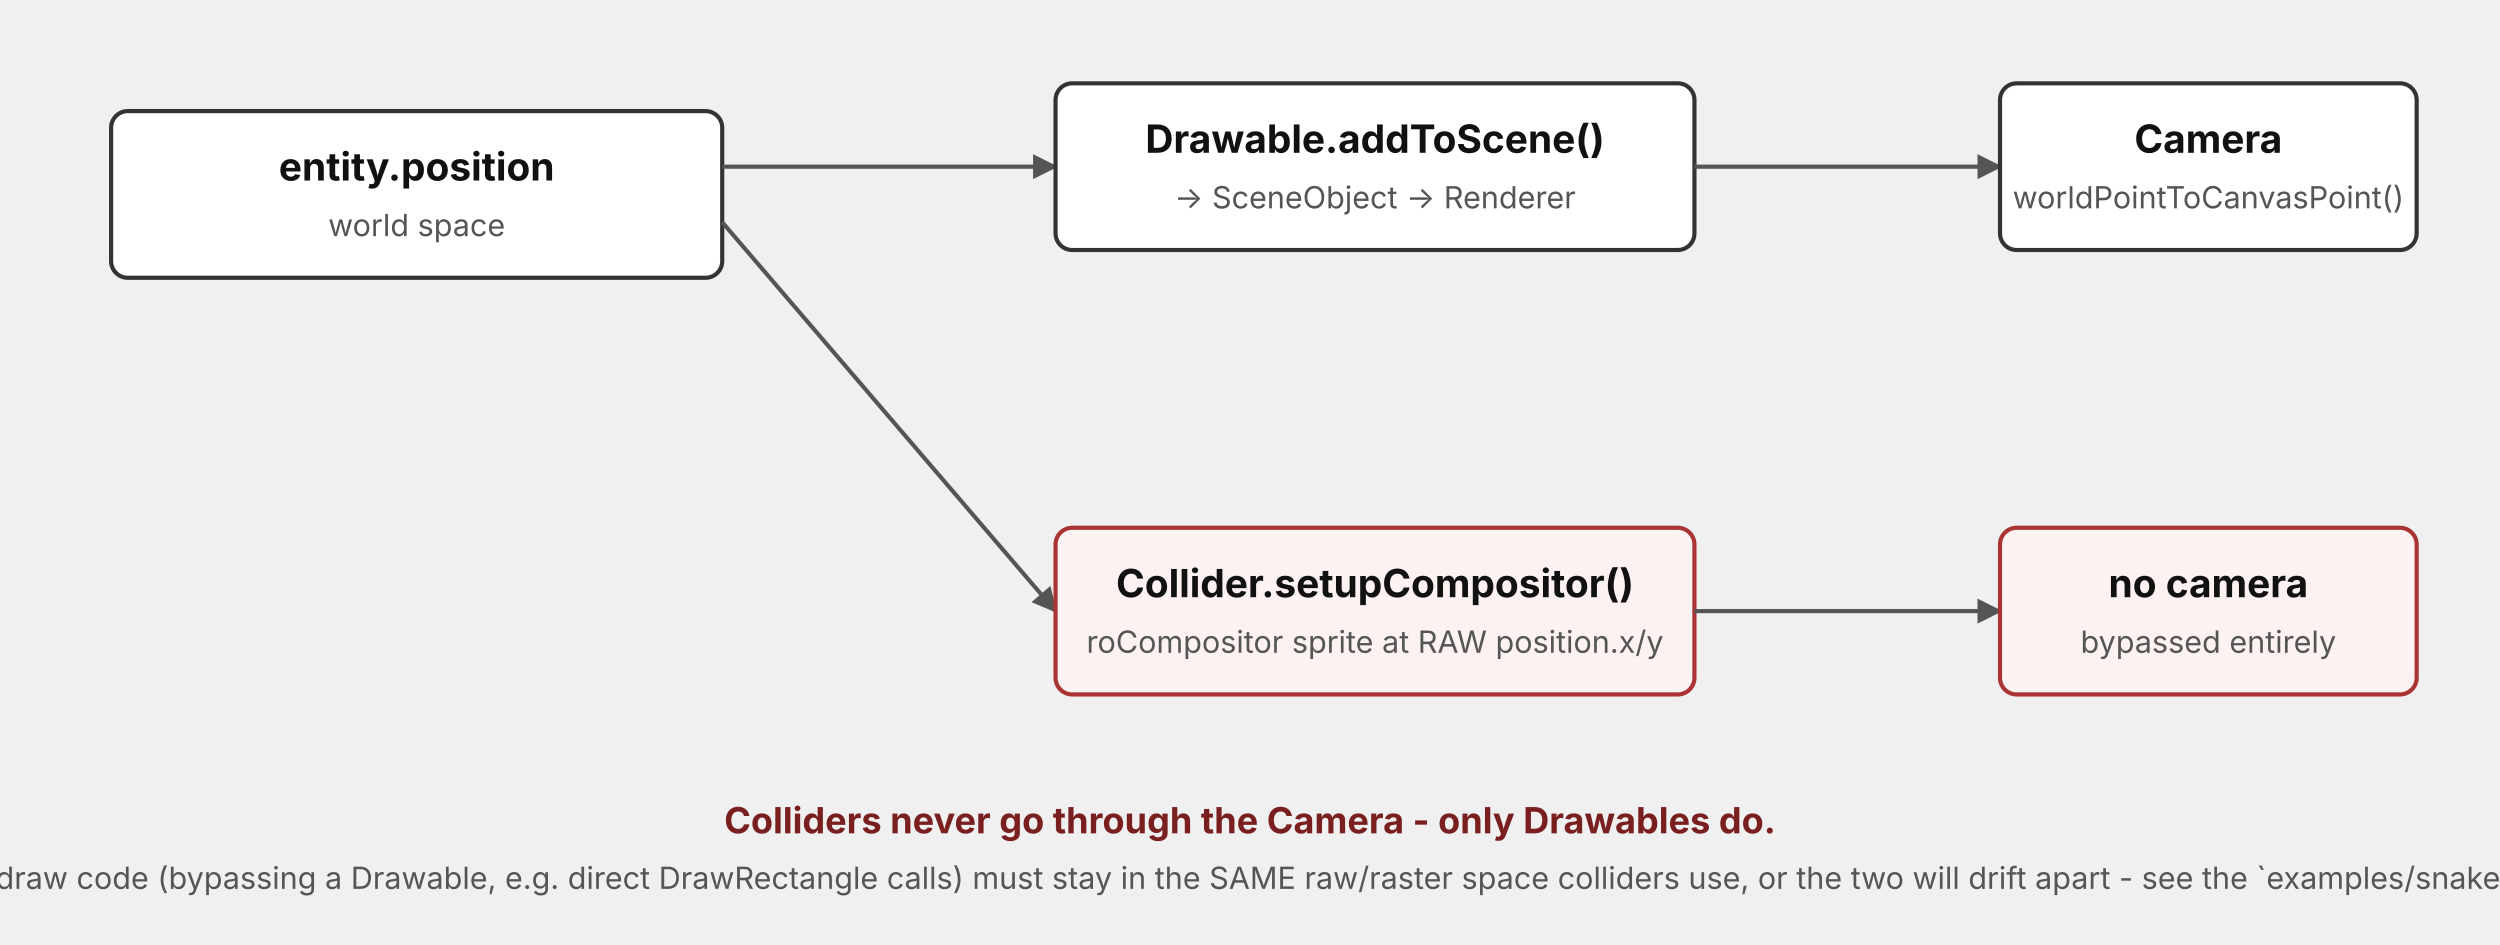
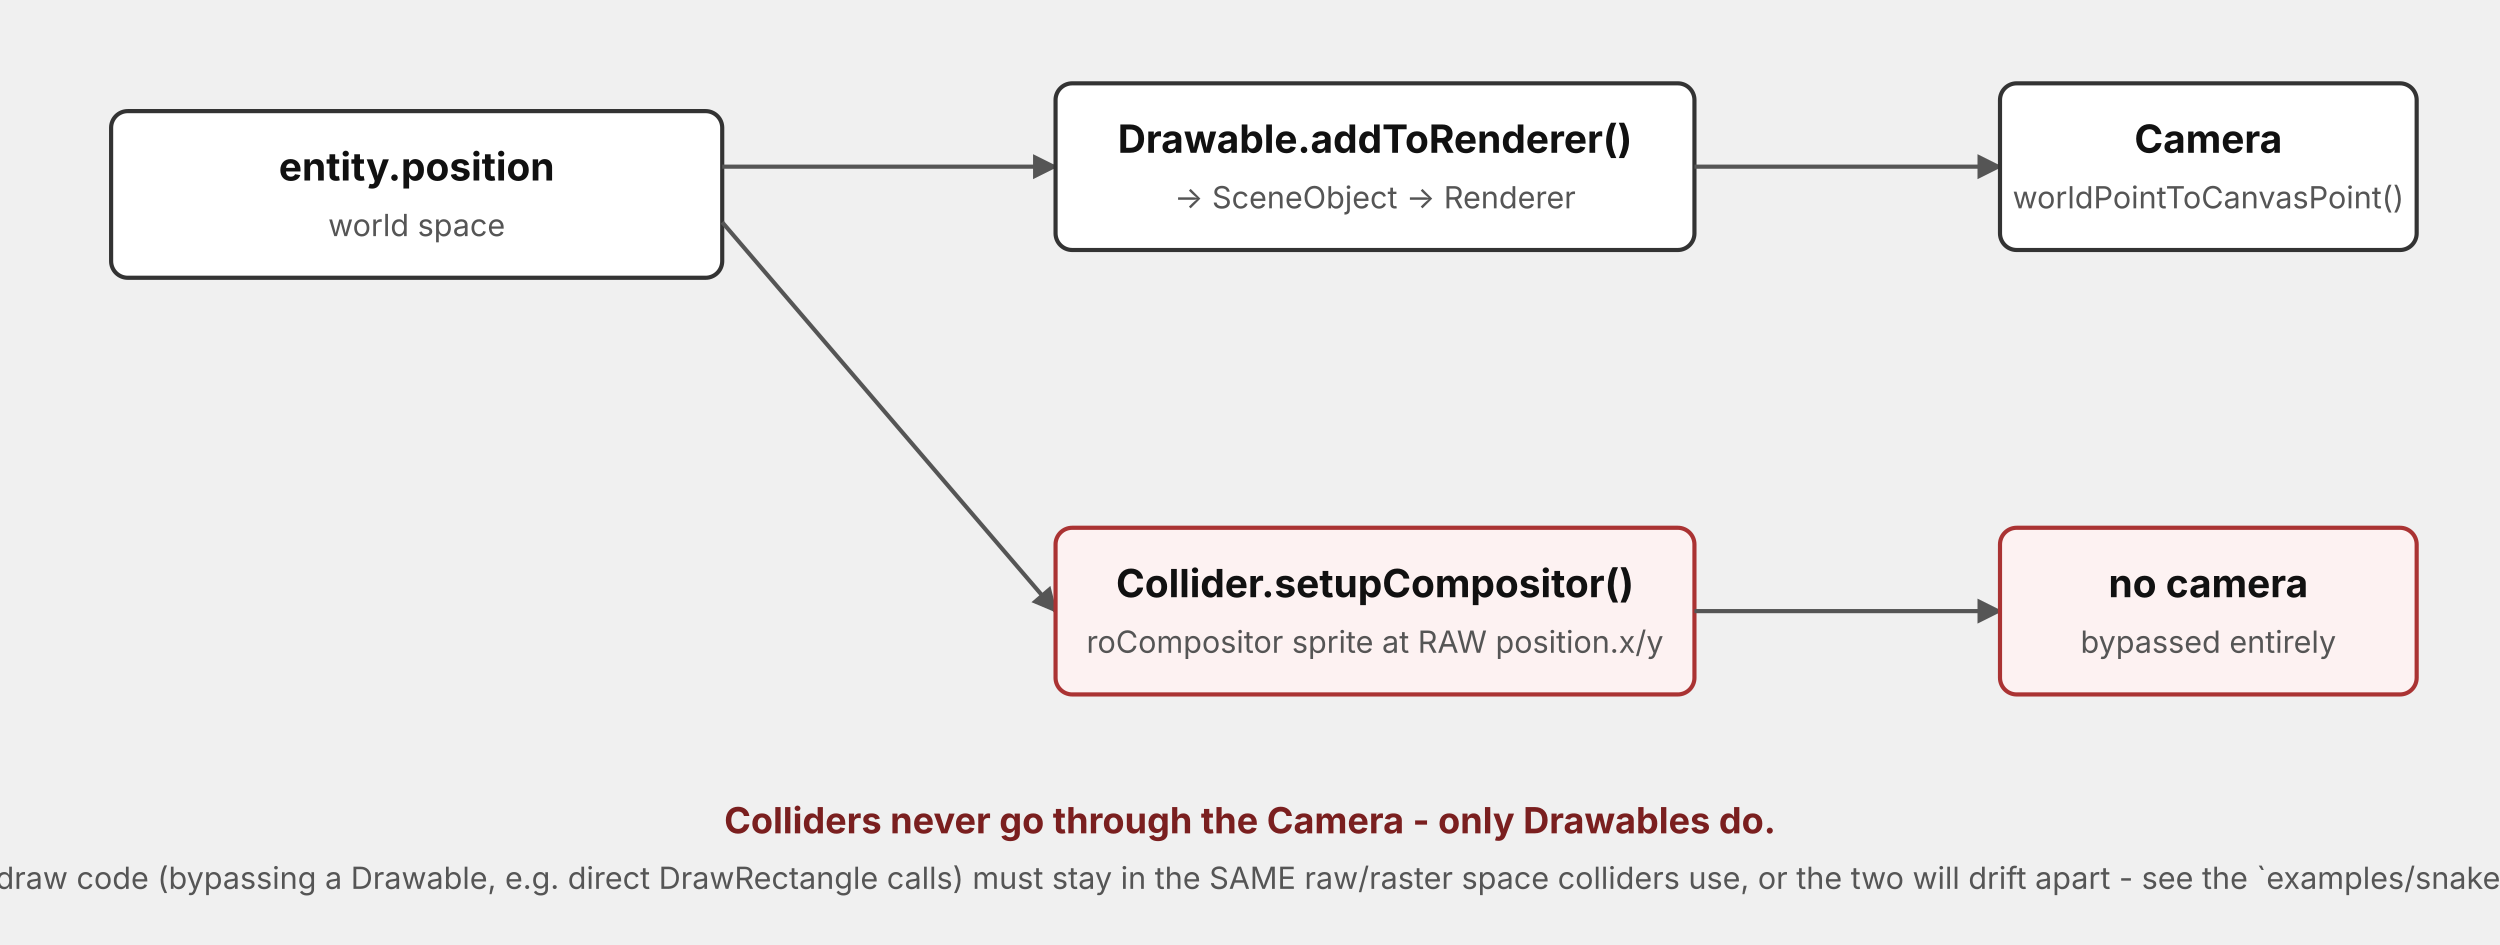
<svg xmlns="http://www.w3.org/2000/svg" viewBox="0 0 900 340" font-family="Inter, Helvetica, Arial, sans-serif">
  <defs>
    <marker id="arrow5" viewBox="0 0 10 10" refX="9" refY="5" markerWidth="6" markerHeight="6" orient="auto-start-reverse">
      <path d="M 0 0 L 10 5 L 0 10 z" fill="#555" />
    </marker>
  </defs>
  <style>
    .box { fill: #fff; stroke: #333; stroke-width: 1.5; rx: 6; }
    .boxAlt { fill: #fdf2f2; stroke: #a33; stroke-width: 1.5; rx: 6; }
    .title { font-size: 14px; font-weight: 700; fill: #111; }
    .label { font-size: 12px; fill: #333; }
    .small { font-size: 11px; fill: #555; }
    line { stroke: #555; stroke-width: 1.5; marker-end: url(#arrow5); }
  </style>
  <rect x="40" y="40" width="220" height="60" class="box" />
  <text x="150" y="65" text-anchor="middle" class="title">entity.position</text>
  <text x="150" y="85" text-anchor="middle" class="small">world space</text>
  <line x1="260" y1="60" x2="380" y2="60" />
  <rect x="380" y="30" width="230" height="60" class="box" />
-   <text x="495" y="55" text-anchor="middle" class="title">Drawable.addToScene()</text>
+   <text x="495" y="55" text-anchor="middle" class="title">Drawable.addToRenderer()</text>
  <text x="495" y="75" text-anchor="middle" class="small">→ SceneObject → Renderer</text>
  <line x1="610" y1="60" x2="720" y2="60" />
  <rect x="720" y="30" width="150" height="60" class="box" />
  <text x="795" y="55" text-anchor="middle" class="title">Camera</text>
  <text x="795" y="75" text-anchor="middle" class="small">worldPointToCanvasPoint()</text>
  <line x1="260" y1="80" x2="380" y2="220" />
  <rect x="380" y="190" width="230" height="60" class="boxAlt" />
  <text x="495" y="215" text-anchor="middle" class="title">Collider.setupCompositor()</text>
  <text x="495" y="235" text-anchor="middle" class="small">roCompositor sprite at RAW position.x/y</text>
  <line x1="610" y1="220" x2="720" y2="220" />
  <rect x="720" y="190" width="150" height="60" class="boxAlt" />
  <text x="795" y="215" text-anchor="middle" class="title">no camera</text>
  <text x="795" y="235" text-anchor="middle" class="small">bypassed entirely</text>
  <text x="450" y="300" text-anchor="middle" font-size="13" font-weight="700" fill="#7a1f1f">
    Colliders never go through the Camera - only Drawables do.
  </text>
  <text x="450" y="320" text-anchor="middle" class="small">Any custom draw code (bypassing a Drawable, e.g. direct DrawRectangle calls) must stay in the SAME raw/raster space colliders use, or the two will drift apart - see the `examples/snake` case study.</text>
</svg>
